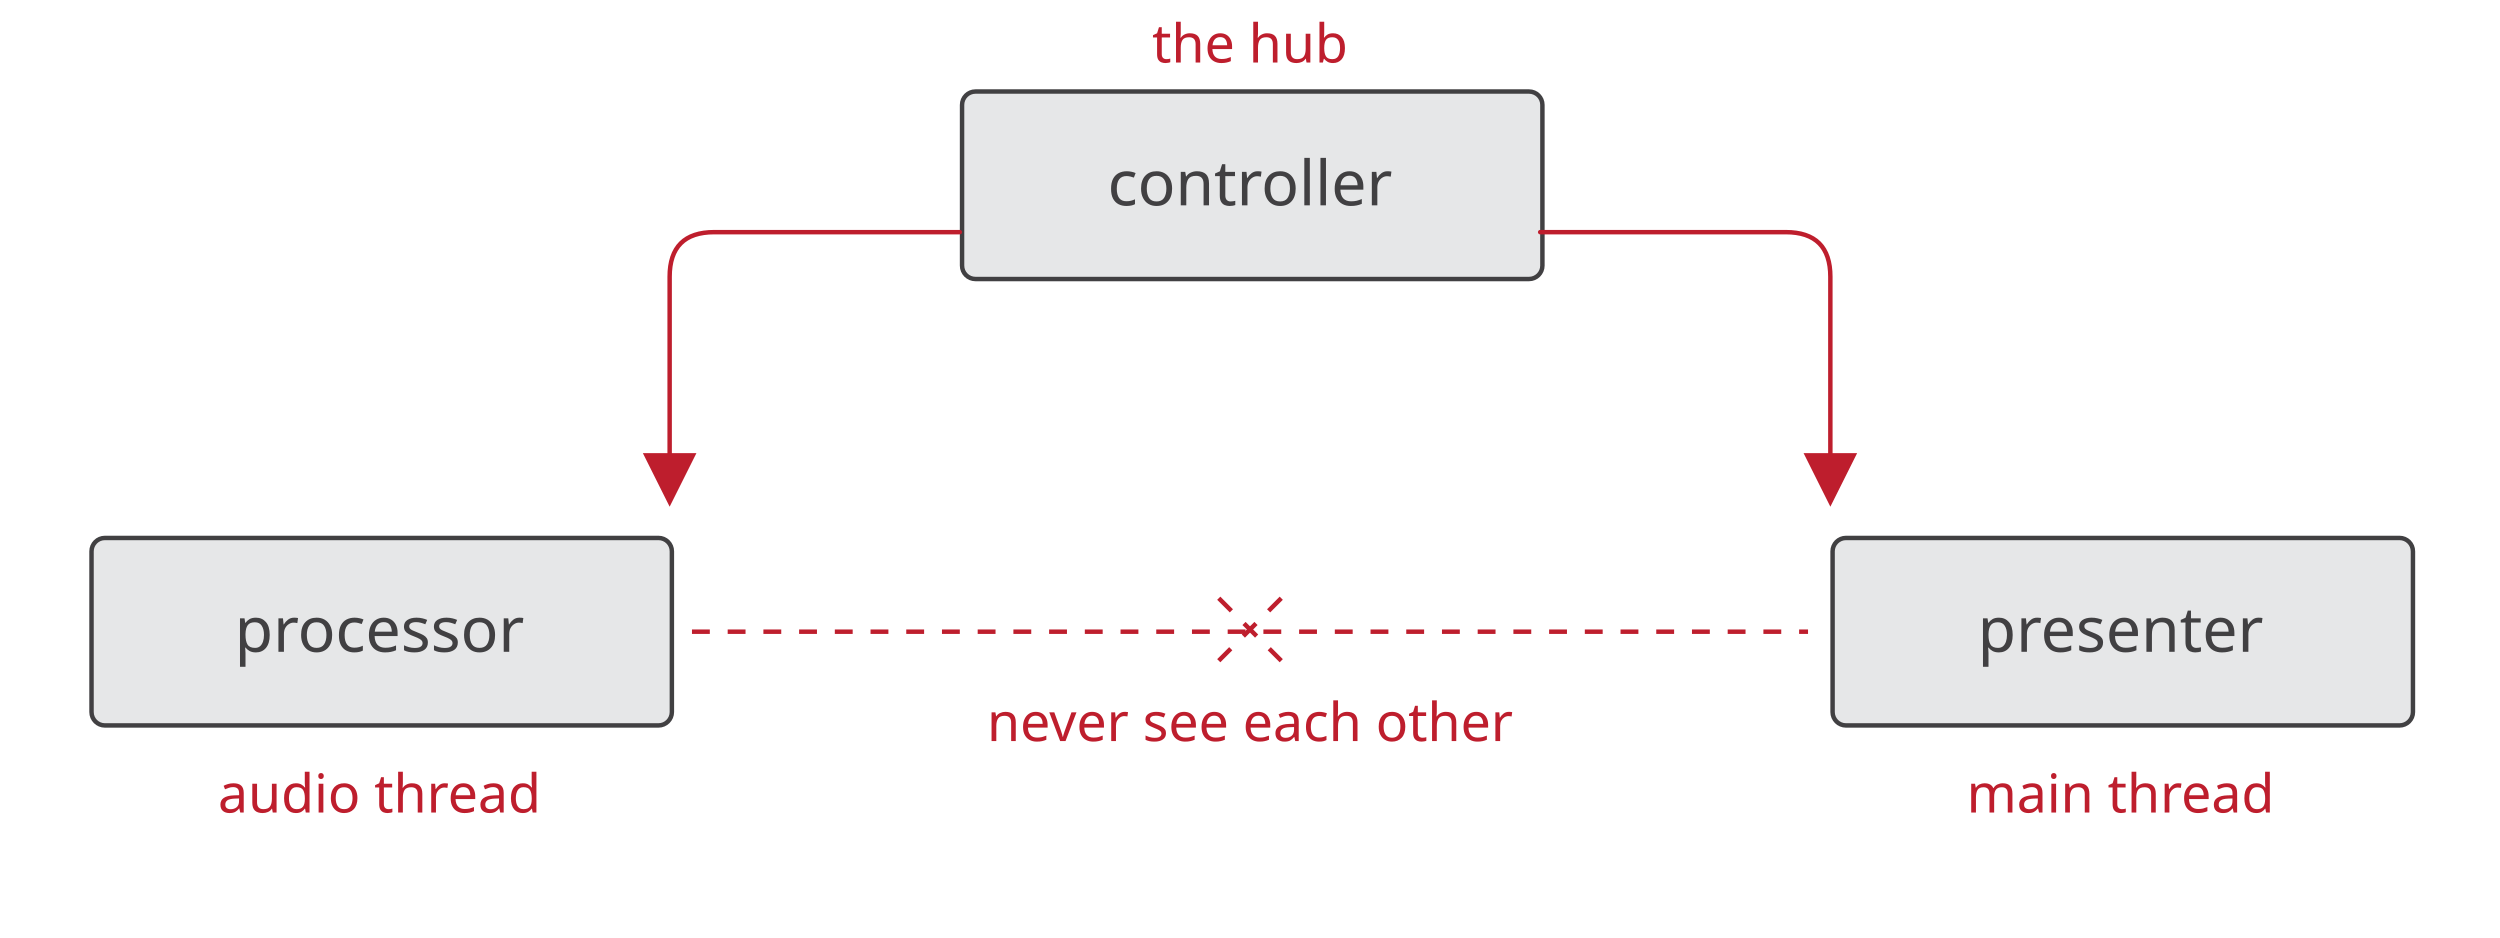
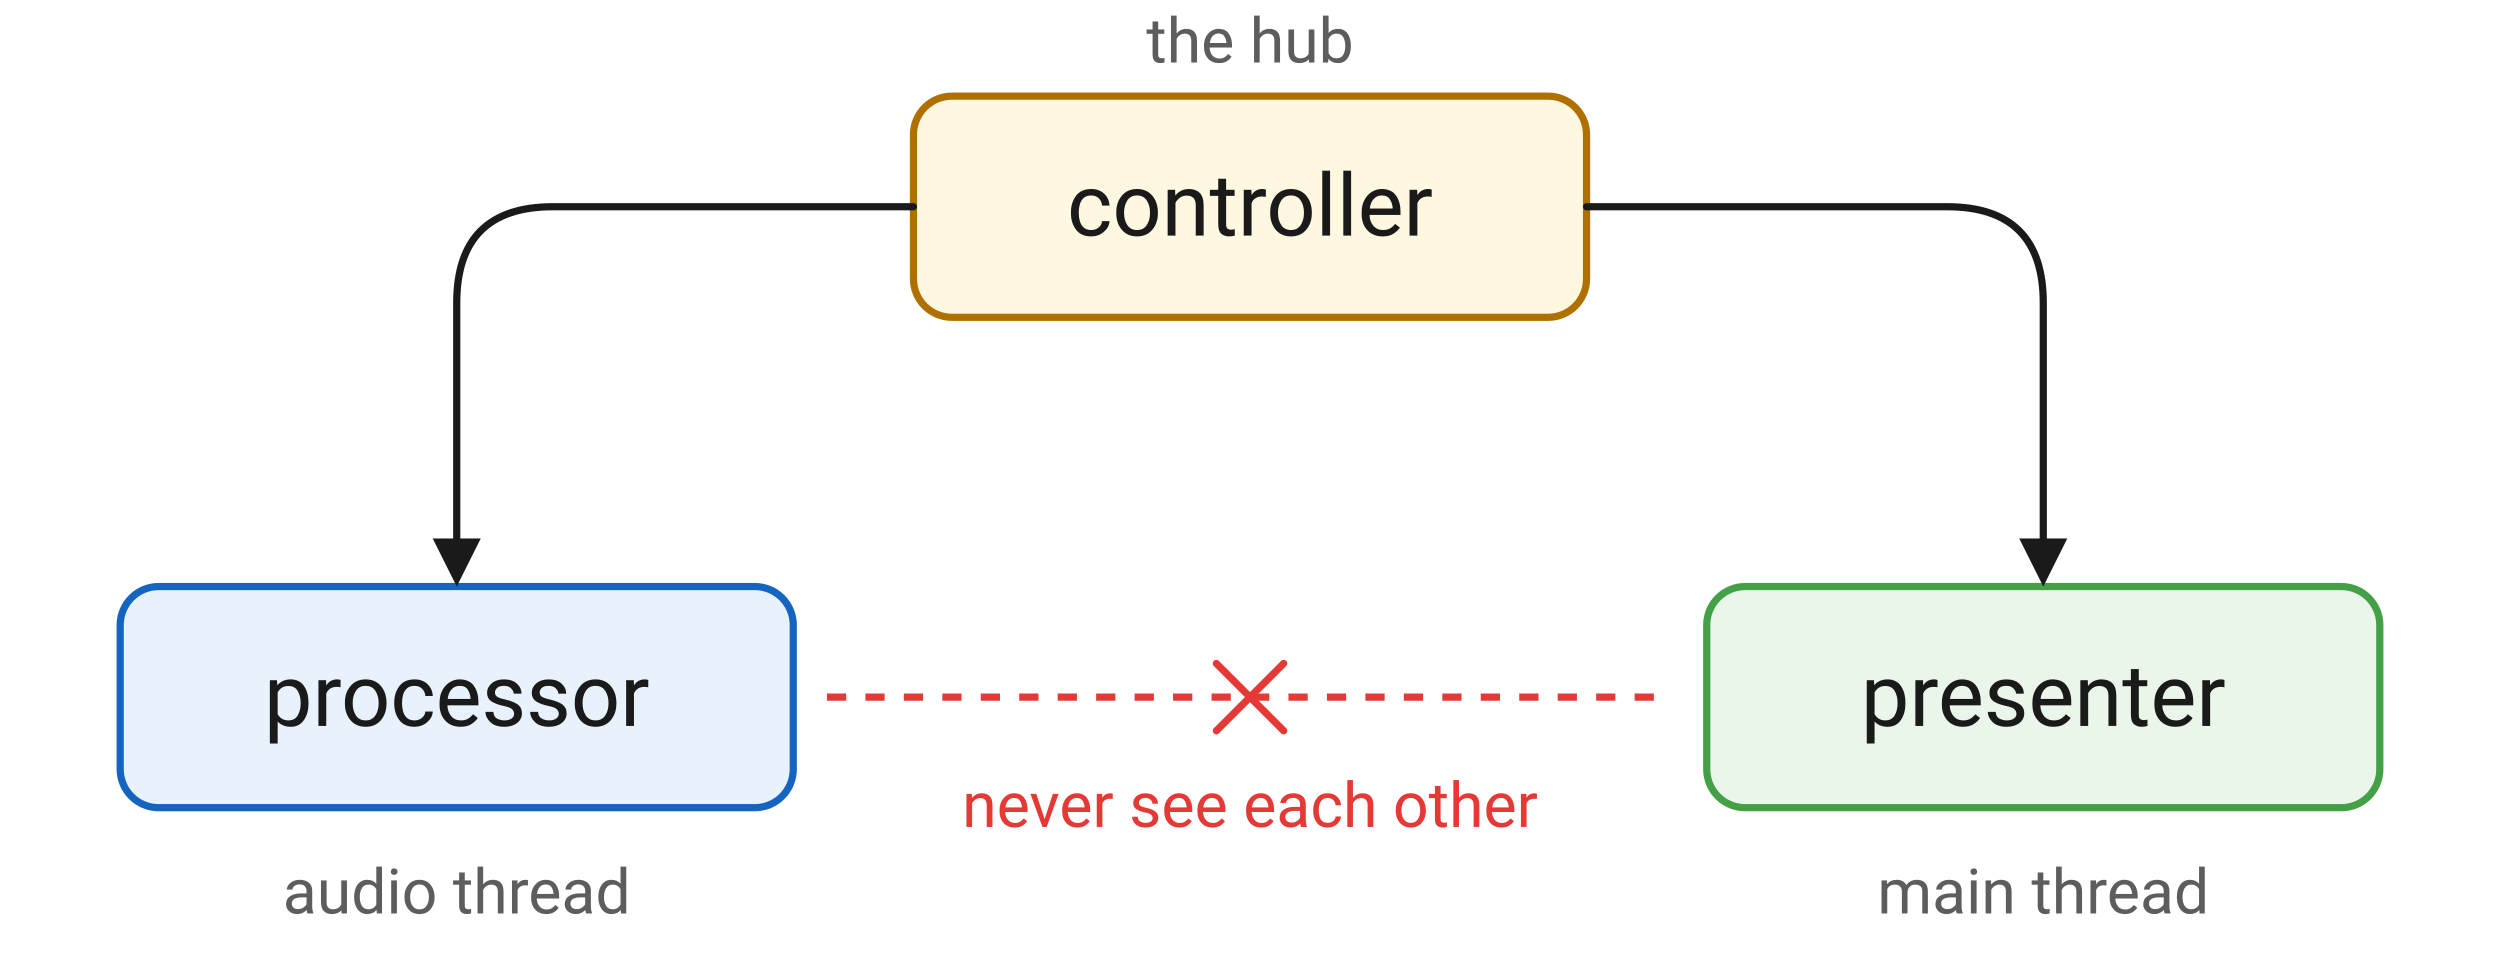
- <svg xmlns="http://www.w3.org/2000/svg" viewBox="0 0 560 210">
+ <svg xmlns="http://www.w3.org/2000/svg" viewBox="0 0 520 202" font-family="-apple-system, BlinkMacSystemFont, &quot;Segoe UI&quot;, Roboto, Helvetica, Arial, sans-serif, &quot;Apple Color Emoji&quot;, &quot;Segoe UI Emoji&quot;, &quot;Segoe UI Symbol&quot;">
  <defs>
    <style>
-       .box   { fill: #e6e7e8; stroke: #414042; stroke-miterlimit: 10; }
-       .host  { fill: none; stroke: #414042; stroke-miterlimit: 10;
-                 stroke-dasharray: 0 0 4 4; }
-       .label { font-family: MyriadPro-Regular, 'Myriad Pro', sans-serif;
-                 font-size: 14px; fill: #414042; }
-       .note  { font-family: MyriadPro-Regular, 'Myriad Pro', sans-serif;
-                 font-size: 12px; fill: #be1e2d; }
-       .link  { fill: none; stroke: #be1e2d; stroke-miterlimit: 10;
-                 stroke-linecap: round; }
-       .none  { fill: none; stroke: #be1e2d; stroke-miterlimit: 10;
-                 stroke-dasharray: 0 0 4 4; }
+       .box    { stroke-width: 1.5; }
+       .audio  { fill: #e8f2fd; stroke: #1565c0; }
+       .hub    { fill: #fff8e1; stroke: #b07000; }
+       .ui     { fill: #eaf6ea; stroke: #43a047; }
+       .label  { font-size: 18px; fill: #1a1a1a; }
+       .sub    { font-size: 13px; fill: #5d5d5d; }
+       .flag   { font-size: 13px; fill: #e53935; }
+       .link   { fill: none; stroke: #1a1a1a; stroke-width: 1.5;
+                  stroke-linecap: round; }
+       .tip    { fill: #1a1a1a; }
+       .none   { fill: none; stroke: #e53935; stroke-width: 1.5;
+                  stroke-dasharray: 4 4; }
+       .cross  { fill: none; stroke: #e53935; stroke-width: 1.5;
+                  stroke-linecap: round; }
    </style>
-     <marker id="t" viewBox="0 0 8 8" refX="7" refY="4" markerWidth="12" markerHeight="12" orient="auto">
-       <path d="M 0 0 L 8 4 L 0 8 z" fill="#be1e2d" />
-     </marker>
  </defs>
-   <rect class="box" x="215.5" y="20.5" width="130" height="42" rx="3" />
-   <text class="label" x="280" y="46" text-anchor="middle">controller</text>
-   <rect class="box" x="20.5" y="120.5" width="130" height="42" rx="3" />
-   <text class="label" x="85" y="146" text-anchor="middle">processor</text>
-   <rect class="box" x="410.5" y="120.5" width="130" height="42" rx="3" />
-   <text class="label" x="475" y="146" text-anchor="middle">presenter</text>
-   <path class="link" d="M 215 52 L 160 52 Q 150 52 150 62 L 150 112" marker-end="url(#t)" />
-   <path class="link" d="M 345 52 L 400 52 Q 410 52 410 62 L 410 112" marker-end="url(#t)" />
-   <path class="none" d="M 155 141.5 L 405 141.5" />
-   <line class="none" x1="273" y1="134" x2="287" y2="148" />
-   <line class="none" x1="287" y1="134" x2="273" y2="148" />
-   <text class="note" x="280" y="166" text-anchor="middle">never see each other</text>
-   <text class="note" x="85" y="182" text-anchor="middle">audio thread</text>
-   <text class="note" x="475" y="182" text-anchor="middle">main thread</text>
-   <text class="note" x="280" y="14" text-anchor="middle">the hub</text>
+   <rect class="box hub" x="190" y="20" width="140" height="46" rx="8" />
+   <text class="label" x="260" y="49" text-anchor="middle">controller</text>
+   <rect class="box audio" x="25" y="122" width="140" height="46" rx="8" />
+   <text class="label" x="95" y="151" text-anchor="middle">processor</text>
+   <rect class="box ui" x="355" y="122" width="140" height="46" rx="8" />
+   <text class="label" x="425" y="151" text-anchor="middle">presenter</text>
+   <path class="link" d="M 190 43 L 115 43 Q 95 43 95 63 L 95 113" />
+   <polygon class="tip" points="95,122 90,112 100,112" />
+   <path class="link" d="M 330 43 L 405 43 Q 425 43 425 63 L 425 113" />
+   <polygon class="tip" points="425,122 420,112 430,112" />
+   <line class="none" x1="172" y1="145" x2="348" y2="145" />
+   <line class="cross" x1="253" y1="138" x2="267" y2="152" />
+   <line class="cross" x1="267" y1="138" x2="253" y2="152" />
+   <text class="flag" x="260" y="172" text-anchor="middle">never see each other</text>
+   <text class="sub" x="260" y="13" text-anchor="middle">the hub</text>
+   <text class="sub" x="95" y="190" text-anchor="middle">audio thread</text>
+   <text class="sub" x="425" y="190" text-anchor="middle">main thread</text>
</svg>
